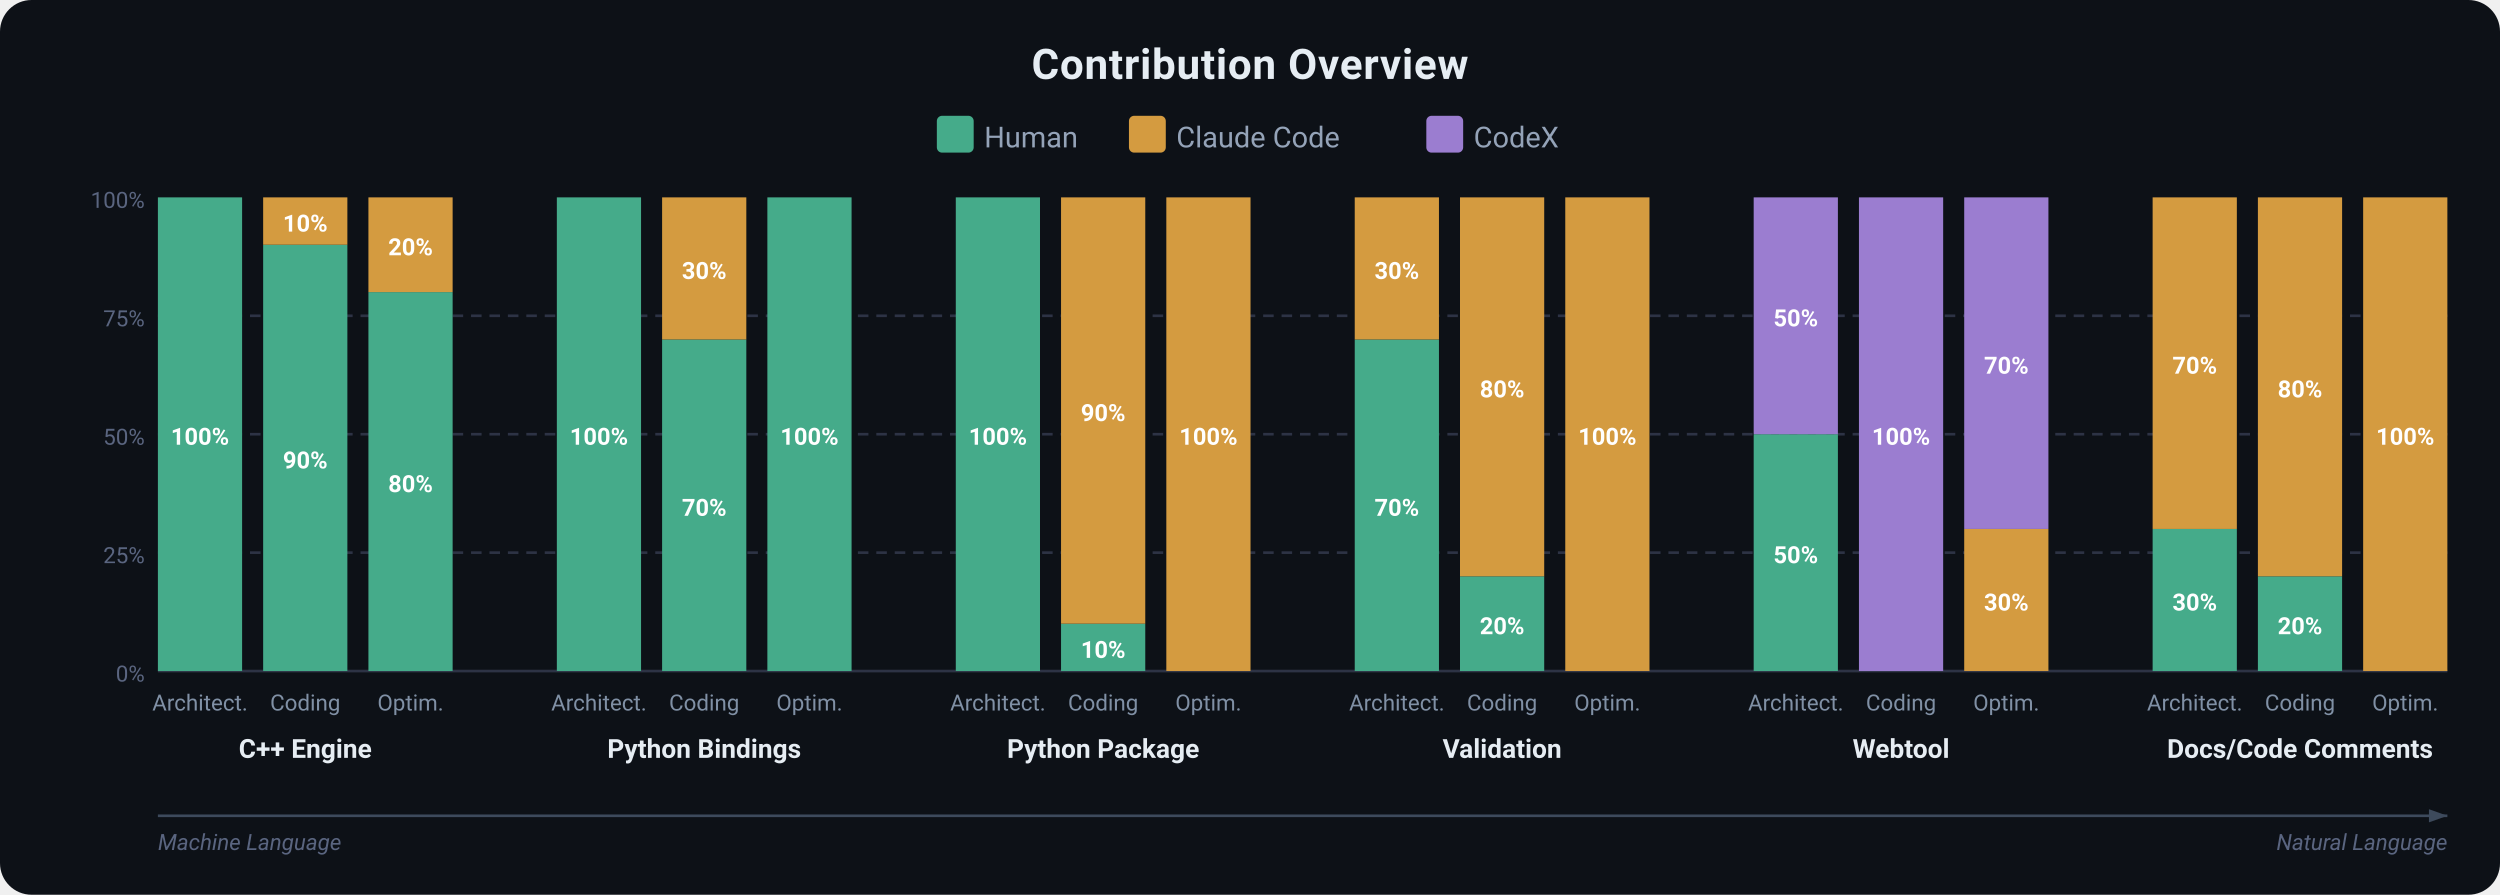
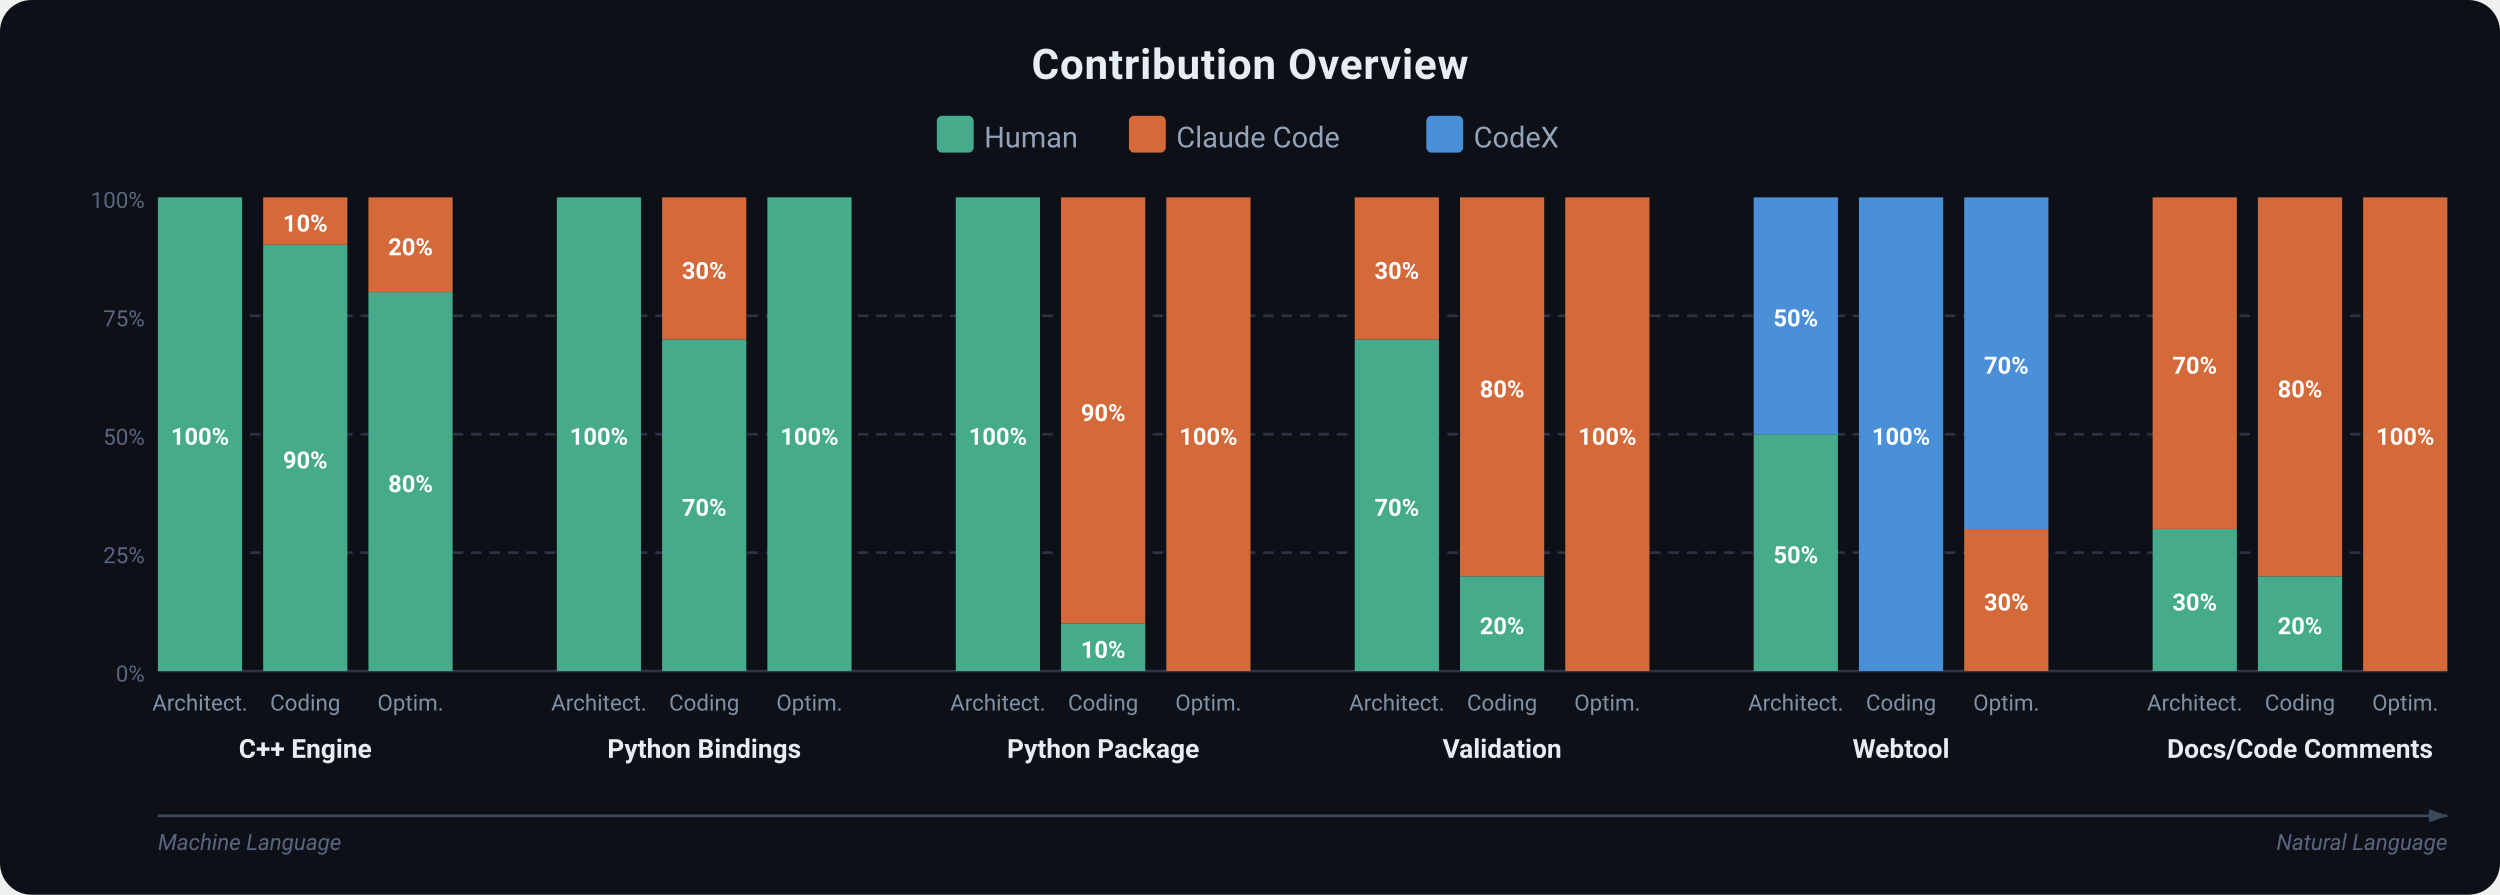
<svg xmlns="http://www.w3.org/2000/svg" viewBox="0 0 950 340" font-family="-apple-system, 'Segoe UI', Roboto, 'Helvetica Neue', Arial, sans-serif">
  <defs>
    <marker id="arr" markerWidth="7" markerHeight="5" refX="7" refY="2.5" orient="auto">
      <polygon points="0 0, 7 2.5, 0 5" fill="#3D4A5C" />
    </marker>
  </defs>
  <rect width="950" height="340" fill="#0d1117" rx="12" />
  <text x="475" y="30" text-anchor="middle" font-size="16" font-weight="700" fill="#E6EDF3" letter-spacing="0.3">Contribution Overview</text>
  <rect x="356" y="44" width="14" height="14" rx="2" fill="#45AB8A" />
  <text x="374" y="56" font-size="11" fill="#94A3B8">Human</text>
-   <rect x="429" y="44" width="14" height="14" rx="2" fill="#D49B40" />
+   <rect x="429" y="44" width="14" height="14" rx="2" fill="#D4693A" />
  <text x="447" y="56" font-size="11" fill="#94A3B8">Claude Code</text>
-   <rect x="542" y="44" width="14" height="14" rx="2" fill="#9B7DD0" />
+   <rect x="542" y="44" width="14" height="14" rx="2" fill="#4A90D9" />
  <text x="560" y="56" font-size="11" fill="#94A3B8">CodeX</text>
  <line x1="60" y1="255" x2="930" y2="255" stroke="#2D3345" stroke-width="1" />
  <line x1="60" y1="210.0" x2="930" y2="210.0" stroke="#2D3345" stroke-width="1" stroke-dasharray="4,3" />
  <text x="55" y="214.0" text-anchor="end" font-size="8.5" fill="#5A6580">25%</text>
  <line x1="60" y1="165.0" x2="930" y2="165.0" stroke="#2D3345" stroke-width="1" stroke-dasharray="4,3" />
  <text x="55" y="169.0" text-anchor="end" font-size="8.5" fill="#5A6580">50%</text>
  <line x1="60" y1="120.0" x2="930" y2="120.0" stroke="#2D3345" stroke-width="1" stroke-dasharray="4,3" />
  <text x="55" y="124.0" text-anchor="end" font-size="8.5" fill="#5A6580">75%</text>
  <text x="55" y="259" text-anchor="end" font-size="8.5" fill="#5A6580">0%</text>
  <text x="55" y="79" text-anchor="end" font-size="8.5" fill="#5A6580">100%</text>
  <rect x="60.0" y="75.0" width="32" height="180.0" fill="#45AB8A" />
  <text x="76.0" y="169.0" text-anchor="middle" font-size="9" font-weight="700" fill="white">100%</text>
  <rect x="100.0" y="93.0" width="32" height="162.0" fill="#45AB8A" />
  <text x="116.0" y="178.0" text-anchor="middle" font-size="9" font-weight="700" fill="white">90%</text>
-   <rect x="100.0" y="75.0" width="32" height="18.0" fill="#D49B40" />
+   <rect x="100.0" y="75.0" width="32" height="18.0" fill="#D4693A" />
  <text x="116.0" y="88.0" text-anchor="middle" font-size="9" font-weight="700" fill="white">10%</text>
  <rect x="140.0" y="111.0" width="32" height="144.0" fill="#45AB8A" />
  <text x="156.0" y="187.0" text-anchor="middle" font-size="9" font-weight="700" fill="white">80%</text>
-   <rect x="140.0" y="75.0" width="32" height="36.0" fill="#D49B40" />
+   <rect x="140.0" y="75.0" width="32" height="36.0" fill="#D4693A" />
  <text x="156.0" y="97.0" text-anchor="middle" font-size="9" font-weight="700" fill="white">20%</text>
  <rect x="211.6" y="75.0" width="32" height="180.0" fill="#45AB8A" />
  <text x="227.6" y="169.0" text-anchor="middle" font-size="9" font-weight="700" fill="white">100%</text>
  <rect x="251.6" y="129.0" width="32" height="126.0" fill="#45AB8A" />
  <text x="267.6" y="196.0" text-anchor="middle" font-size="9" font-weight="700" fill="white">70%</text>
-   <rect x="251.6" y="75.0" width="32" height="54.0" fill="#D49B40" />
+   <rect x="251.6" y="75.0" width="32" height="54.0" fill="#D4693A" />
  <text x="267.6" y="106.0" text-anchor="middle" font-size="9" font-weight="700" fill="white">30%</text>
  <rect x="291.6" y="75.0" width="32" height="180.0" fill="#45AB8A" />
  <text x="307.6" y="169.0" text-anchor="middle" font-size="9" font-weight="700" fill="white">100%</text>
  <rect x="363.2" y="75.0" width="32" height="180.0" fill="#45AB8A" />
  <text x="379.2" y="169.0" text-anchor="middle" font-size="9" font-weight="700" fill="white">100%</text>
  <rect x="403.2" y="237.0" width="32" height="18.0" fill="#45AB8A" />
  <text x="419.2" y="250.0" text-anchor="middle" font-size="9" font-weight="700" fill="white">10%</text>
-   <rect x="403.2" y="75.0" width="32" height="162.0" fill="#D49B40" />
+   <rect x="403.2" y="75.0" width="32" height="162.0" fill="#D4693A" />
  <text x="419.2" y="160.0" text-anchor="middle" font-size="9" font-weight="700" fill="white">90%</text>
-   <rect x="443.2" y="75.0" width="32" height="180.0" fill="#D49B40" />
+   <rect x="443.2" y="75.0" width="32" height="180.0" fill="#D4693A" />
  <text x="459.2" y="169.0" text-anchor="middle" font-size="9" font-weight="700" fill="white">100%</text>
  <rect x="514.8" y="129.0" width="32" height="126.0" fill="#45AB8A" />
  <text x="530.8" y="196.0" text-anchor="middle" font-size="9" font-weight="700" fill="white">70%</text>
-   <rect x="514.8" y="75.0" width="32" height="54.0" fill="#D49B40" />
+   <rect x="514.8" y="75.0" width="32" height="54.0" fill="#D4693A" />
  <text x="530.8" y="106.0" text-anchor="middle" font-size="9" font-weight="700" fill="white">30%</text>
  <rect x="554.8" y="219.0" width="32" height="36.0" fill="#45AB8A" />
  <text x="570.8" y="241.0" text-anchor="middle" font-size="9" font-weight="700" fill="white">20%</text>
-   <rect x="554.8" y="75.0" width="32" height="144.0" fill="#D49B40" />
+   <rect x="554.8" y="75.0" width="32" height="144.0" fill="#D4693A" />
  <text x="570.8" y="151.0" text-anchor="middle" font-size="9" font-weight="700" fill="white">80%</text>
-   <rect x="594.8" y="75.0" width="32" height="180.0" fill="#D49B40" />
+   <rect x="594.8" y="75.0" width="32" height="180.0" fill="#D4693A" />
  <text x="610.8" y="169.0" text-anchor="middle" font-size="9" font-weight="700" fill="white">100%</text>
  <rect x="666.4" y="165.0" width="32" height="90.0" fill="#45AB8A" />
  <text x="682.4" y="214.0" text-anchor="middle" font-size="9" font-weight="700" fill="white">50%</text>
-   <rect x="666.4" y="75.0" width="32" height="90.0" fill="#9B7DD0" />
+   <rect x="666.4" y="75.0" width="32" height="90.0" fill="#4A90D9" />
  <text x="682.4" y="124.0" text-anchor="middle" font-size="9" font-weight="700" fill="white">50%</text>
-   <rect x="706.4" y="75.0" width="32" height="180.0" fill="#9B7DD0" />
+   <rect x="706.4" y="75.0" width="32" height="180.0" fill="#4A90D9" />
  <text x="722.4" y="169.0" text-anchor="middle" font-size="9" font-weight="700" fill="white">100%</text>
-   <rect x="746.4" y="201.0" width="32" height="54.0" fill="#D49B40" />
+   <rect x="746.4" y="201.0" width="32" height="54.0" fill="#D4693A" />
  <text x="762.4" y="232.0" text-anchor="middle" font-size="9" font-weight="700" fill="white">30%</text>
-   <rect x="746.4" y="75.0" width="32" height="126.0" fill="#9B7DD0" />
+   <rect x="746.4" y="75.0" width="32" height="126.0" fill="#4A90D9" />
  <text x="762.4" y="142.0" text-anchor="middle" font-size="9" font-weight="700" fill="white">70%</text>
  <rect x="818.0" y="201.0" width="32" height="54.0" fill="#45AB8A" />
  <text x="834.0" y="232.0" text-anchor="middle" font-size="9" font-weight="700" fill="white">30%</text>
-   <rect x="818.0" y="75.0" width="32" height="126.0" fill="#D49B40" />
+   <rect x="818.0" y="75.0" width="32" height="126.0" fill="#D4693A" />
  <text x="834.0" y="142.0" text-anchor="middle" font-size="9" font-weight="700" fill="white">70%</text>
  <rect x="858.0" y="219.0" width="32" height="36.0" fill="#45AB8A" />
  <text x="874.0" y="241.0" text-anchor="middle" font-size="9" font-weight="700" fill="white">20%</text>
-   <rect x="858.0" y="75.0" width="32" height="144.0" fill="#D49B40" />
+   <rect x="858.0" y="75.0" width="32" height="144.0" fill="#D4693A" />
  <text x="874.0" y="151.0" text-anchor="middle" font-size="9" font-weight="700" fill="white">80%</text>
-   <rect x="898.0" y="75.0" width="32" height="180.0" fill="#D49B40" />
+   <rect x="898.0" y="75.0" width="32" height="180.0" fill="#D4693A" />
  <text x="914.0" y="169.0" text-anchor="middle" font-size="9" font-weight="700" fill="white">100%</text>
  <text x="76.0" y="270" text-anchor="middle" font-size="8.5" fill="#8090A5">Architect.</text>
  <text x="116.0" y="270" text-anchor="middle" font-size="8.5" fill="#8090A5">Coding</text>
  <text x="156.0" y="270" text-anchor="middle" font-size="8.5" fill="#8090A5">Optim.</text>
  <text x="227.6" y="270" text-anchor="middle" font-size="8.5" fill="#8090A5">Architect.</text>
  <text x="267.6" y="270" text-anchor="middle" font-size="8.5" fill="#8090A5">Coding</text>
  <text x="307.6" y="270" text-anchor="middle" font-size="8.5" fill="#8090A5">Optim.</text>
  <text x="379.2" y="270" text-anchor="middle" font-size="8.5" fill="#8090A5">Architect.</text>
  <text x="419.2" y="270" text-anchor="middle" font-size="8.5" fill="#8090A5">Coding</text>
  <text x="459.2" y="270" text-anchor="middle" font-size="8.5" fill="#8090A5">Optim.</text>
  <text x="530.8" y="270" text-anchor="middle" font-size="8.5" fill="#8090A5">Architect.</text>
  <text x="570.8" y="270" text-anchor="middle" font-size="8.5" fill="#8090A5">Coding</text>
  <text x="610.8" y="270" text-anchor="middle" font-size="8.5" fill="#8090A5">Optim.</text>
  <text x="682.4" y="270" text-anchor="middle" font-size="8.5" fill="#8090A5">Architect.</text>
  <text x="722.4" y="270" text-anchor="middle" font-size="8.5" fill="#8090A5">Coding</text>
  <text x="762.4" y="270" text-anchor="middle" font-size="8.5" fill="#8090A5">Optim.</text>
  <text x="834.0" y="270" text-anchor="middle" font-size="8.5" fill="#8090A5">Architect.</text>
  <text x="874.0" y="270" text-anchor="middle" font-size="8.5" fill="#8090A5">Coding</text>
  <text x="914.0" y="270" text-anchor="middle" font-size="8.5" fill="#8090A5">Optim.</text>
  <text x="116.0" y="288" text-anchor="middle" font-size="10" font-weight="700" fill="#E6EDF3">C++ Engine</text>
  <text x="267.6" y="288" text-anchor="middle" font-size="10" font-weight="700" fill="#E6EDF3">Python Bindings</text>
  <text x="419.2" y="288" text-anchor="middle" font-size="10" font-weight="700" fill="#E6EDF3">Python Package</text>
  <text x="570.8" y="288" text-anchor="middle" font-size="10" font-weight="700" fill="#E6EDF3">Validation</text>
  <text x="722.4" y="288" text-anchor="middle" font-size="10" font-weight="700" fill="#E6EDF3">Webtool</text>
  <text x="874.0" y="288" text-anchor="middle" font-size="10" font-weight="700" fill="#E6EDF3">Docs/Code Comments</text>
  <line x1="60" y1="310" x2="930" y2="310" stroke="#3D4A5C" stroke-width="1" marker-end="url(#arr)" />
  <text x="60" y="323" font-size="8.5" fill="#5A6580" font-style="italic">Machine Language</text>
  <text x="930" y="323" text-anchor="end" font-size="8.5" fill="#5A6580" font-style="italic">Natural Language</text>
</svg>
